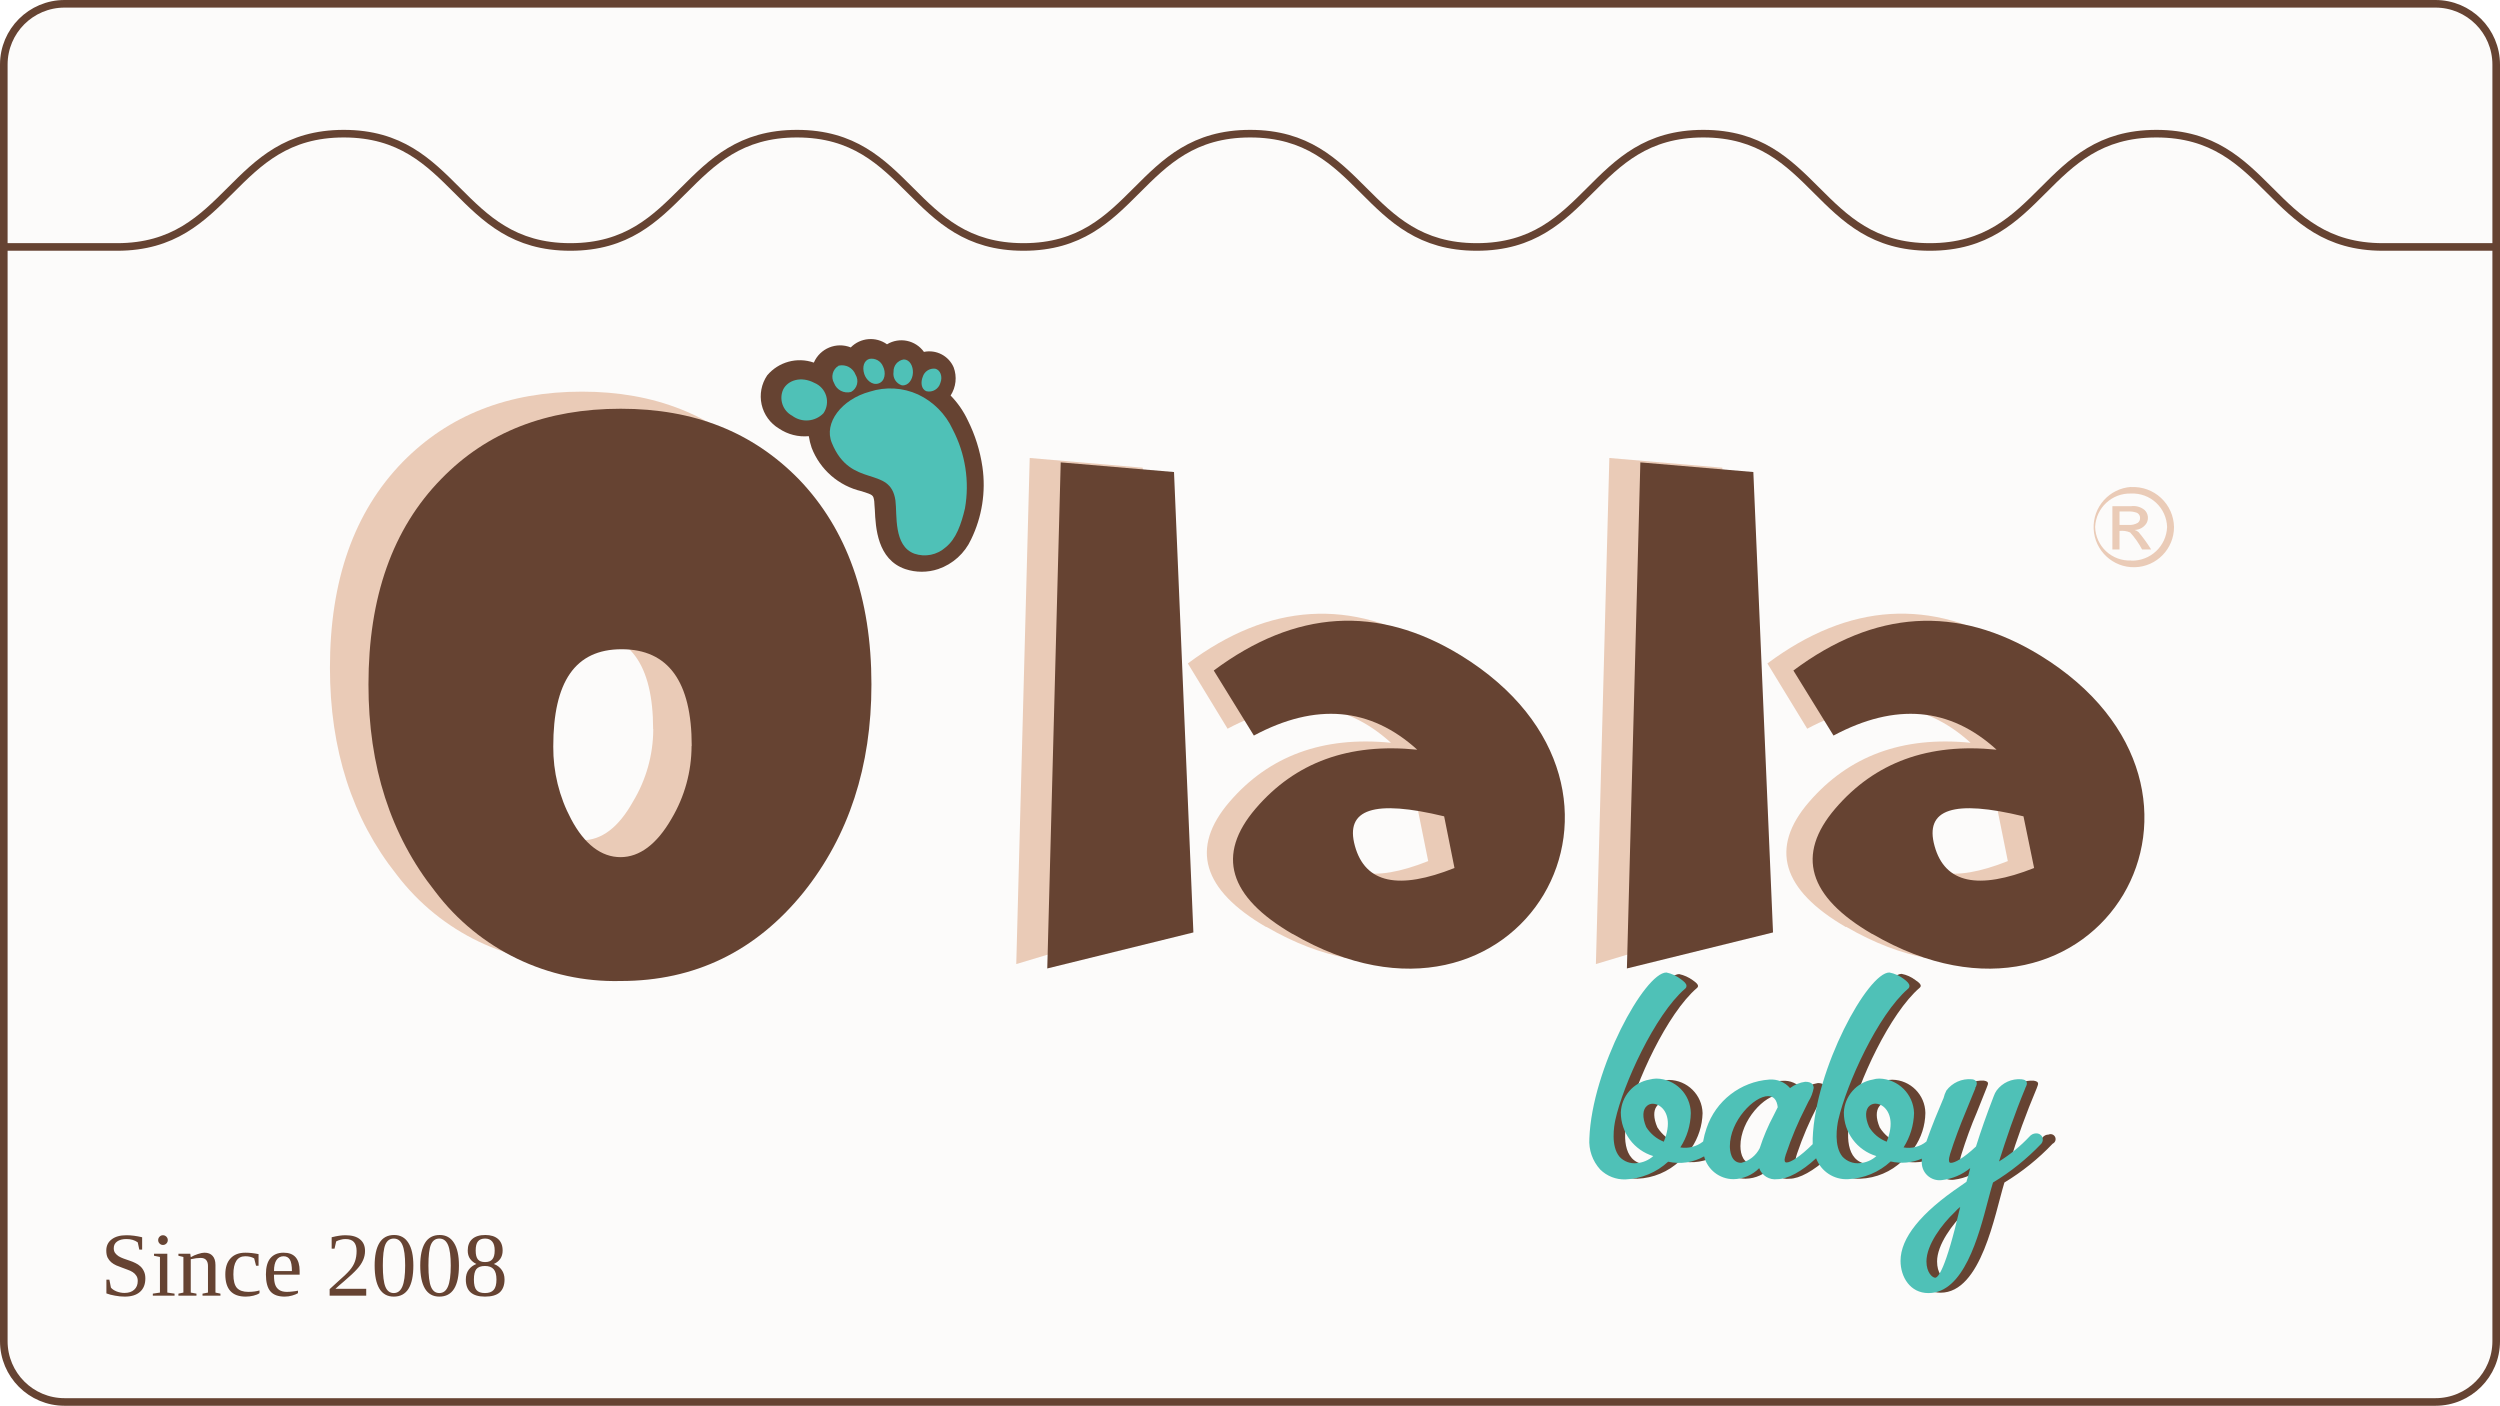
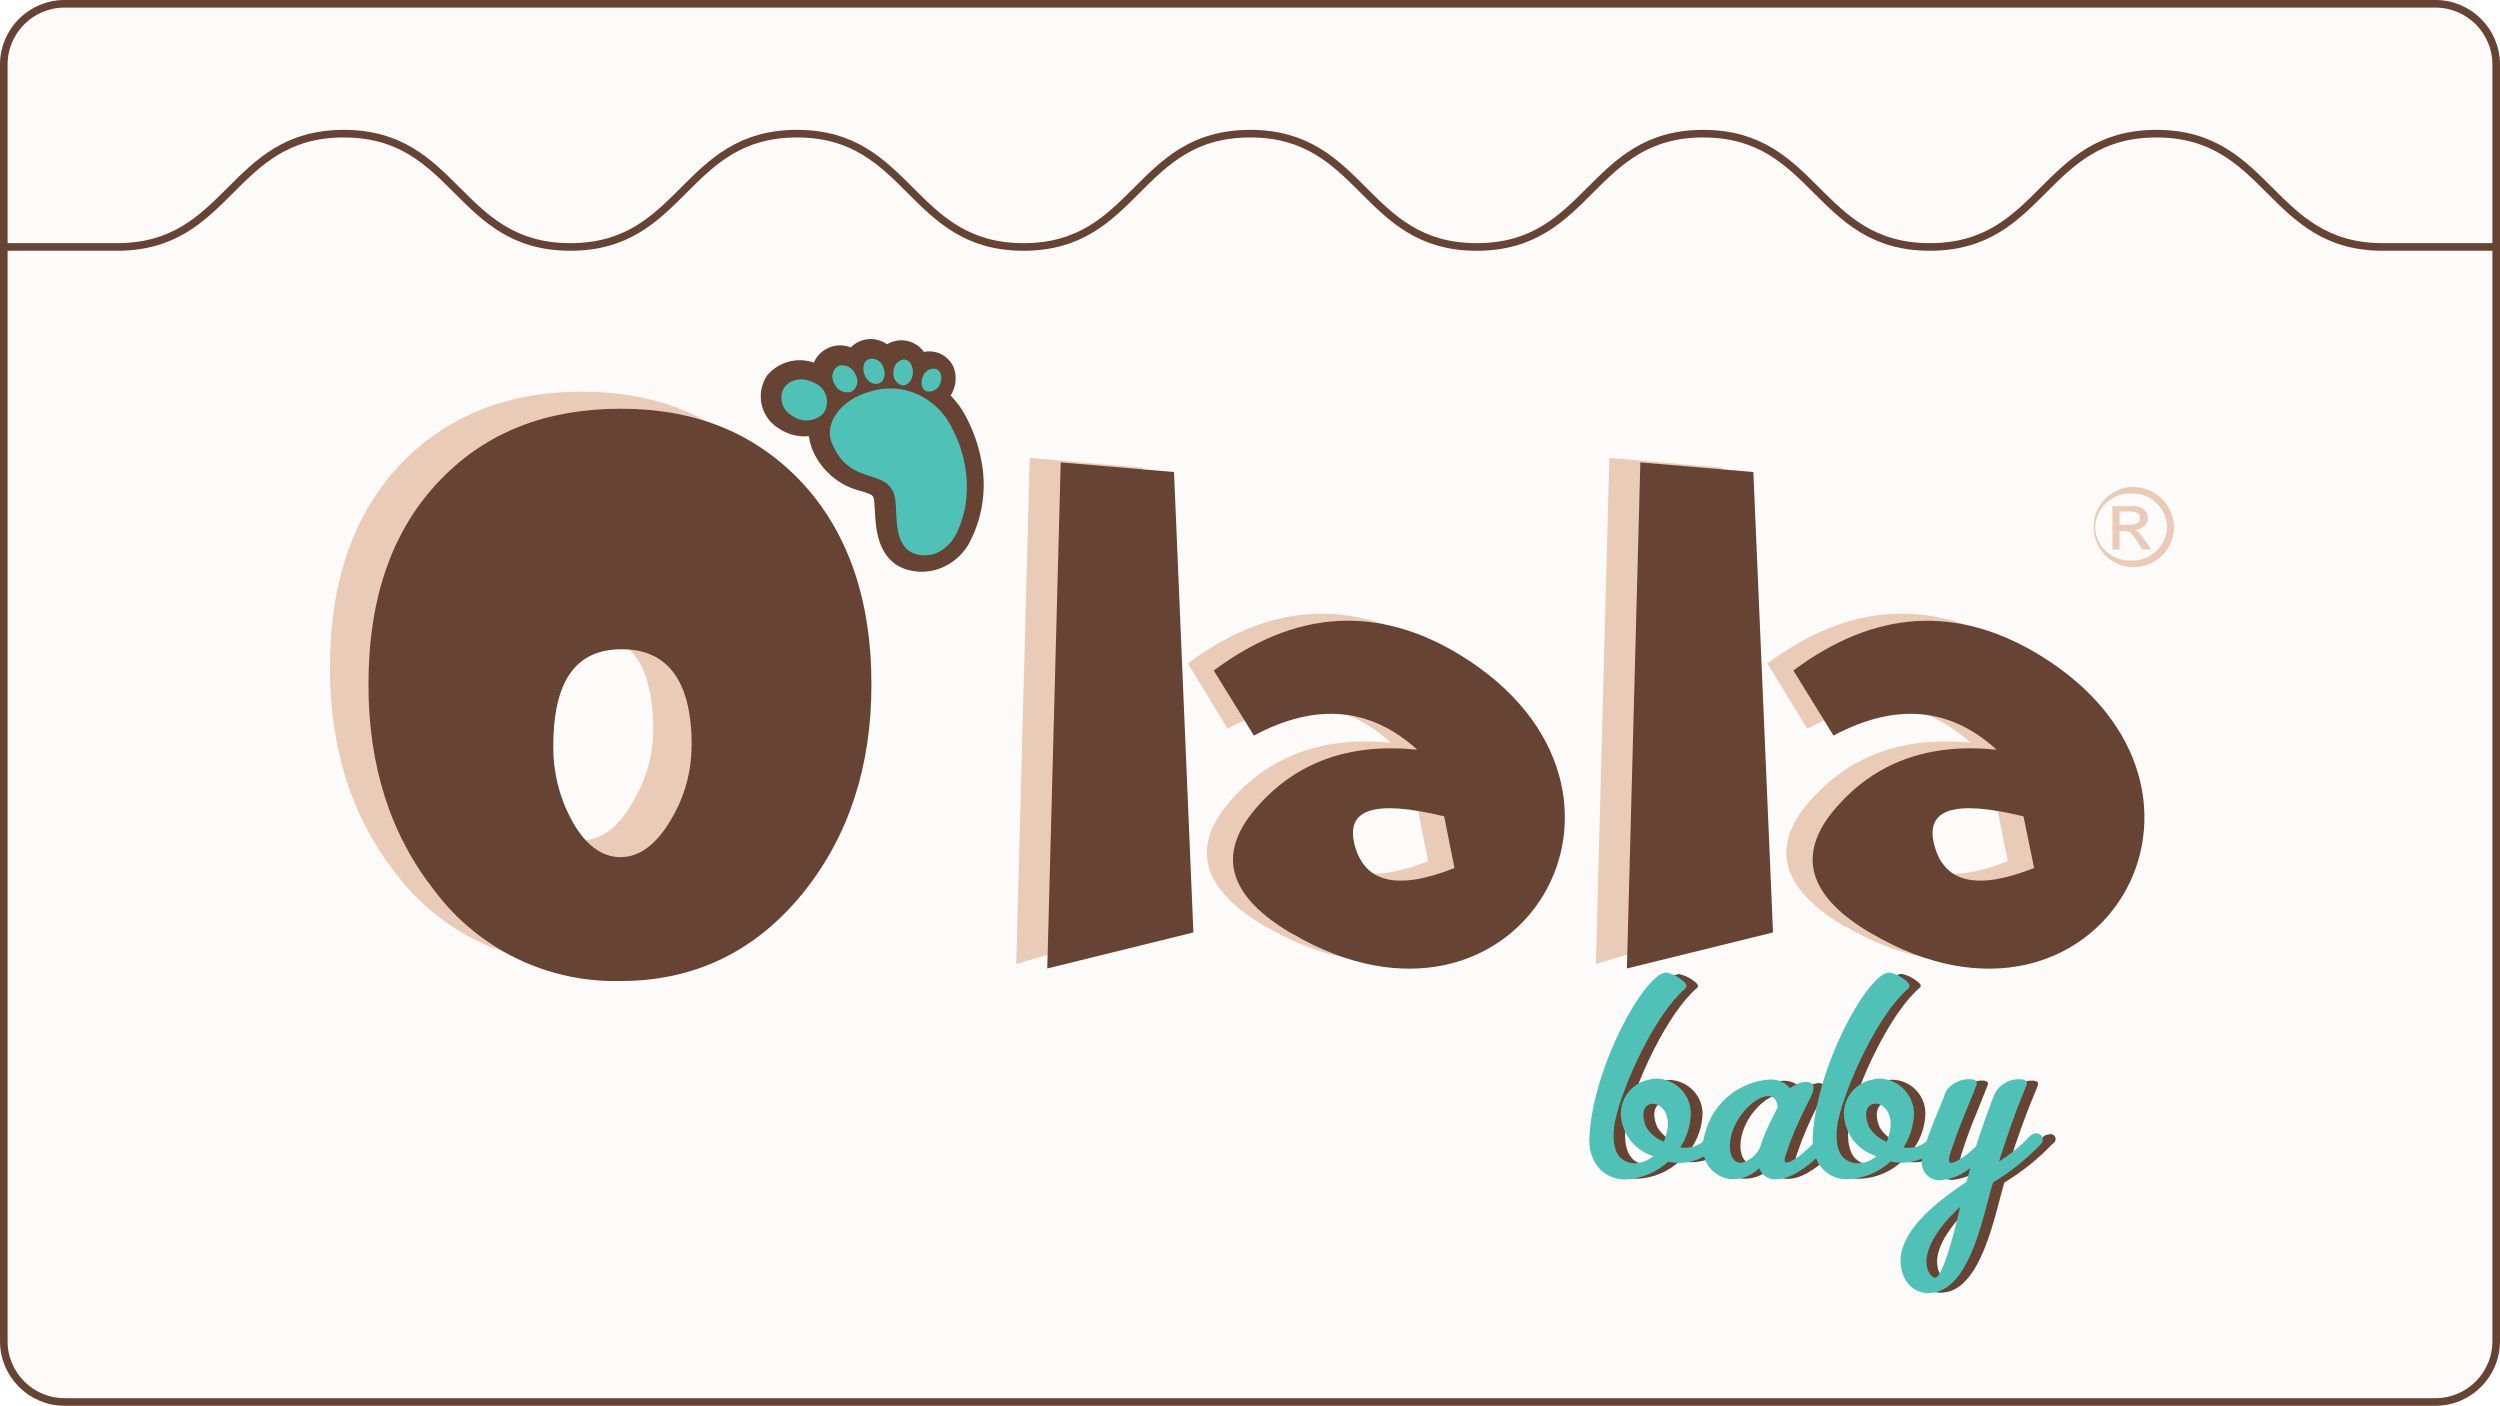
<svg xmlns="http://www.w3.org/2000/svg" id="Layer_1" data-name="Layer 1" viewBox="0 0 329 185">
  <defs>
    <style>.cls-1{fill:#fcfbfa;}.cls-1,.cls-2{stroke:#664332;stroke-linecap:round;stroke-linejoin:round;}.cls-2{fill:none;}.cls-3,.cls-6{fill:#664332;}.cls-4{fill:#4fc1b7;}.cls-5{fill:#eacbb7;}</style>
  </defs>
  <g id="Home_Big" data-name="Home Big">
    <rect class="cls-1" x="0.5" y="0.5" width="328" height="184" rx="8" />
    <path id="Wave_2" data-name="Wave 2" class="cls-2" d="M15.91,44.19H30.82c14.91,0,14.91-14.91,29.83-14.91S75.56,44.19,90.47,44.19s14.91-14.91,29.82-14.91,14.91,14.91,29.82,14.91S165,29.28,179.93,29.28s14.91,14.91,29.82,14.91,14.91-14.91,29.81-14.91,14.91,14.91,29.82,14.91,14.9-14.91,29.81-14.91S314.1,44.19,329,44.19h14.91" transform="translate(-15.41 -11.69)" />
    <path class="cls-3" d="M116.37,61.09a4.93,4.93,0,0,0,1.56,7,6,6,0,0,0,3.92,1,8.44,8.44,0,0,0,.37,1.52,9.3,9.3,0,0,0,6.59,5.73c1.52.49,1.52.49,1.65,1.31,0,.29.06.7.08,1.16.1,2.32.33,6.51,4,7.77a6.86,6.86,0,0,0,4.34,0,7.4,7.4,0,0,0,4.33-3.91,16.44,16.44,0,0,0,1.49-9.52A20.25,20.25,0,0,0,142.77,67a11.91,11.91,0,0,0-2.26-3.26,4.15,4.15,0,0,0,.4-3.71A3.49,3.49,0,0,0,137,58a3.65,3.65,0,0,0-4.86-1,3.68,3.68,0,0,0-4.77.41,3.77,3.77,0,0,0-4.86,2A5.6,5.6,0,0,0,116.37,61.09Z" transform="translate(-15.41 -11.69)" />
    <path class="cls-4" d="M122.59,62.08c-1.77-.93-3.5-.35-4.11.86a2.67,2.67,0,0,0,1.18,3.46,3.12,3.12,0,0,0,4.12-.33A2.68,2.68,0,0,0,122.59,62.08Z" transform="translate(-15.41 -11.69)" />
    <path class="cls-4" d="M125.18,62.12a1.87,1.87,0,0,0,2.23,1.15A1.62,1.62,0,0,0,128,61a1.91,1.91,0,0,0-2.22-1.19A1.69,1.69,0,0,0,125.18,62.12Z" transform="translate(-15.41 -11.69)" />
    <path class="cls-4" d="M131,62.16c-.84.26-1.61-.5-1.85-1.24-.32-1,0-1.8.67-2a1.62,1.62,0,0,1,1.8,1C132,60.67,131.93,61.88,131,62.16Z" transform="translate(-15.41 -11.69)" />
    <path class="cls-4" d="M133,60.63a1.58,1.58,0,0,0,1.1,1.77c.85.09,1.41-.76,1.45-1.64s-.4-1.74-1.19-1.77A1.58,1.58,0,0,0,133,60.63Z" transform="translate(-15.41 -11.69)" />
    <path class="cls-4" d="M136.84,61.29c-.27.66-.24,1.61.5,1.89a1.54,1.54,0,0,0,1.81-1.06c.36-.87,0-1.76-.67-1.91A1.52,1.52,0,0,0,136.84,61.29Z" transform="translate(-15.41 -11.69)" />
    <path class="cls-4" d="M142.4,78.59a16.34,16.34,0,0,0-1.61-10.38,9.44,9.44,0,0,0-4.57-4.61,8.79,8.79,0,0,0-6.34-.37c-3.71,1-6.1,4.12-5,6.75,2.48,6.1,7.71,2.89,8.37,7.58.24,1.81-.29,6,2.51,7a4.14,4.14,0,0,0,4.08-.83C141.24,82.63,141.92,80.64,142.4,78.59Z" transform="translate(-15.41 -11.69)" />
    <path class="cls-5" d="M296.32,81.43a1.89,1.89,0,0,0,1.58-.9,1.43,1.43,0,0,0-.26-1.72,2.3,2.3,0,0,0-1.83-.5H293.4V84h.94V81.56a2.78,2.78,0,0,1,1.4.2A11,11,0,0,1,297.31,84h1.19a20.12,20.12,0,0,0-1.64-2.27A1.3,1.3,0,0,0,296.32,81.43Zm-.78-.66h-1.2V79h1.16a2.83,2.83,0,0,1,1,.13.72.72,0,0,1,.54.74.74.74,0,0,1-.29.62A2.09,2.09,0,0,1,295.54,80.77Zm.33-5a5.29,5.29,0,1,0,5.64,5.27A5.36,5.36,0,0,0,295.87,75.79Zm0,9.68a4.53,4.53,0,0,1-4.74-4.41,4.59,4.59,0,0,1,4.74-4.4,4.54,4.54,0,0,1,4.73,4.4A4.6,4.6,0,0,1,295.87,85.47Z" transform="translate(-15.41 -11.69)" />
    <path class="cls-5" d="M182.06,133.7c-8.44-4.9-10.05-10.42-4.86-16.47s12.28-8.69,21.26-7.79q-9.27-8.4-21.5-1.85L171.73,99q16.07-12,32.45-2c28.88,17.76,7.62,54-22.12,36.66Zm21.3-8.69L202,118.26q-13.78-3.41-11.74,3.87t13.1,2.88Z" transform="translate(-15.41 -11.69)" />
    <path class="cls-3" d="M185.52,134.61c-8.44-4.9-10.09-10.42-4.86-16.52s12.28-8.65,21.26-7.74q-9.27-8.4-21.5-1.86l-5.28-8.56c10.75-8,21.55-8.69,32.5-2,28.87,17.75,7.62,54-22.12,36.66Zm21.3-8.69-1.36-6.8c-9.19-2.22-13.1-1-11.74,3.91s5.77,5.81,13.1,2.89Z" transform="translate(-15.41 -11.69)" />
-     <text class="cls-6" transform="translate(13.19 170.51)">Since 2008</text>
    <path class="cls-5" d="M258.34,133.7c-8.44-4.9-10.09-10.42-4.86-16.47s12.28-8.69,21.26-7.79q-9.27-8.4-21.5-1.85L248,99c10.75-8,21.54-8.69,32.49-2,28.88,17.76,7.62,54-22.12,36.66Zm21.3-8.69-1.36-6.75q-13.78-3.41-11.74,3.87t13.1,2.88Z" transform="translate(-15.41 -11.69)" />
    <path class="cls-3" d="M261.8,134.61c-8.44-4.9-10.09-10.42-4.86-16.52s12.28-8.65,21.22-7.74q-9.21-8.4-21.46-1.86l-5.28-8.56q16.07-12,32.46-2c28.92,17.75,7.66,54-22.08,36.66Zm21.3-8.69-1.4-6.8c-9.15-2.22-13.06-1-11.7,3.91s5.73,5.81,13.1,2.89Z" transform="translate(-15.41 -11.69)" />
    <path class="cls-5" d="M125,99.56q0,16.18-8.94,27.3-9.39,11.69-24,11.66A29.73,29.73,0,0,1,67.6,126.78q-8.77-11.06-8.77-27.22,0-17.24,9.56-27.06Q77.47,63.23,92,63.23c9.55,0,17.38,3.09,23.39,9.31,6.39,6.59,9.6,15.57,9.6,27Zm-23.64,8.07c0-8.49-3.09-12.73-9.23-12.73s-9,4.29-9,12.81a20.58,20.58,0,0,0,2.35,9.56c1.81,3.33,4,5,6.55,5s4.78-1.69,6.67-5.07a18.55,18.55,0,0,0,2.68-9.55Z" transform="translate(-15.41 -11.69)" />
    <polygon class="cls-5" points="152.94 121.11 133.74 126.87 135.51 60.27 150.38 61.55 152.94 121.11" />
    <polygon class="cls-3" points="157.05 122.71 137.82 127.45 139.59 60.85 154.5 62.12 157.05 122.71" />
    <polygon class="cls-5" points="229.22 121.11 210.02 126.87 211.79 60.27 226.66 61.55 229.22 121.11" />
    <path class="cls-3" d="M285,161a1,1,0,0,0-.78.37,19.06,19.06,0,0,1-4.41,3.54c1.07-3.5,2.23-6.67,3.63-10,.16-.49.45-.86-.37-1a3.56,3.56,0,0,0-3.13,1.4,5.21,5.21,0,0,0-.42.95c-.9,2.23-1.6,4.2-2.26,6.43-1.61,1.52-2.88,2.22-3.42,2.22-.33,0-.49-.21-.49-.58a4.7,4.7,0,0,1,.2-.78c.54-1.73,1.28-3.79,2-5.44l1.28-3.21c.16-.49.49-.86-.33-1a3.74,3.74,0,0,0-3.18,1.4,5.63,5.63,0,0,0-.37.95c-.64,1.61-1.52,3.63-2.26,5.75a3.8,3.8,0,0,1-3.38.76,8.25,8.25,0,0,0,1.48-4.61,4.44,4.44,0,0,0-4.36-4.37,3.26,3.26,0,0,0-.87.12c-5.15,1.2-4.82,8,.79,9.85a3.93,3.93,0,0,1-2.52,1.15c-3.46.17-3.46-3.58-3-5.89,1.07-4.86,5.31-14,9.22-17.34.33-.29,0-.62-.57-1a4.33,4.33,0,0,0-1.82-.82c-2.67,0-9.59,12.6-9.92,21.66a8.07,8.07,0,0,0,0,.87c-1.7,1.68-3,2.47-3.58,2.47-.29,0-.46-.17-.46-.54a4.3,4.3,0,0,1,.21-.82,43.27,43.27,0,0,1,2.64-6.18,8.65,8.65,0,0,0,1-2.43c0-.41-.28-.66-.9-.66a4.11,4.11,0,0,0-2,.91,3.05,3.05,0,0,0-2.72-1.2c-2.76,0-6.63,2.19-8.07,6.31a11.1,11.1,0,0,0-.45,1.74,3.79,3.79,0,0,1-3.42.81,8.58,8.58,0,0,0,1.48-4.61,4.48,4.48,0,0,0-4.41-4.37,2.91,2.91,0,0,0-.82.12c-5.19,1.2-4.86,8,.74,9.85a3.81,3.81,0,0,1-2.47,1.15c-3.5.17-3.5-3.58-3-5.89,1.11-4.86,5.31-14,9.23-17.34.33-.29,0-.62-.54-1a4.83,4.83,0,0,0-1.81-.82c-2.72,0-9.6,12.6-9.93,21.66-.12,3.71,2,5.27,4.45,5.27a8.64,8.64,0,0,0,5.56-2.34,6.7,6.7,0,0,0,4.93-.78,3.77,3.77,0,0,0,3.72,3.12,4.7,4.7,0,0,0,3.46-1.6,2.09,2.09,0,0,0,2.35,1.6c1.26,0,3.14-1,5.13-2.86a4.14,4.14,0,0,0,4.18,2.86,8.49,8.49,0,0,0,5.52-2.34,6.52,6.52,0,0,0,4.37-.47c0,.2,0,.4,0,.59a2.15,2.15,0,0,0,2.43,2.35,7.42,7.42,0,0,0,4-1.81c-.17.74-.37,1.48-.58,2.3l-.86.58c-4.33,2.92-7.83,6.34-7.83,9.72,0,2.1,1.28,4.08,3.5,4.08,5.36,0,7.13-10.34,8.4-14.5a30.54,30.54,0,0,0,6.35-5.11A.65.65,0,0,0,285,161Zm-48.89,1.15a5.22,5.22,0,0,1-2.59-2.1C231.33,155,238.78,155.78,236.06,162.16ZM251,157.67a34.23,34.23,0,0,0-2.3,5.19,3.83,3.83,0,0,1-2.6,2c-1.19,0-1.65-1.15-1.65-2.35,0-3.42,3.22-6.75,5.19-6.75.75,0,1.36.45,1.49,1.65Zm14.34,4.49a5.15,5.15,0,0,1-2.56-2.1C260.65,155,268.11,155.78,265.35,162.16ZM271.69,180c-.66,0-1.36-.79-1.36-2.31,0-2.18,2-4.9,3.79-6.63a4.77,4.77,0,0,1,1.07-.91C274.86,171.55,273,180,271.69,180Z" transform="translate(-15.41 -11.69)" />
    <polygon class="cls-3" points="233.33 122.71 214.1 127.45 215.87 60.85 230.74 62.12 233.33 122.71" />
    <path class="cls-3" d="M130.09,101.78q0,16.18-8.94,27.35c-6.26,7.74-14.29,11.66-24.06,11.66A29.66,29.66,0,0,1,72.67,129q-8.78-11.07-8.77-27.23c0-11.49,3.17-20.51,9.59-27.06,6-6.18,13.88-9.23,23.6-9.23s17.38,3.09,23.44,9.27c6.34,6.59,9.56,15.61,9.56,27Zm-23.65,8.07c0-8.48-3.09-12.72-9.22-12.72s-9,4.28-9,12.81a20,20,0,0,0,2.35,9.55c1.77,3.34,4,5,6.5,5s4.78-1.69,6.72-5.07a18.81,18.81,0,0,0,2.63-9.56Z" transform="translate(-15.41 -11.69)" />
    <path class="cls-4" d="M284.17,161.32a.84.84,0,0,0-.82-.48,1.17,1.17,0,0,0-.87.43,19.78,19.78,0,0,1-4,3.27c1-3.13,2-6.12,3.44-9.6,0-.06.05-.12.07-.17.12-.26.23-.5.11-.72s-.3-.28-.68-.33a3.68,3.68,0,0,0-3.25,1.47,2.9,2.9,0,0,0-.37.72l-.1.26c-.87,2.26-1.57,4.23-2.25,6.4-1.68,1.58-2.81,2.15-3.28,2.15-.15,0-.28,0-.28-.42a2.19,2.19,0,0,1,.1-.52l.05-.21c.56-1.8,1.38-3.95,2-5.42l1.32-3.23c0-.07,0-.14.07-.2.1-.25.19-.49.07-.69a.77.77,0,0,0-.61-.31,3.76,3.76,0,0,0-3.34,1.49,4.28,4.28,0,0,0-.37,1l-.06.13c-.67,1.58-1.49,3.53-2.2,5.58a3.72,3.72,0,0,1-3,.77,8.9,8.9,0,0,0,1.38-4.52,4.68,4.68,0,0,0-4.57-4.54,3,3,0,0,0-.86.13,4.6,4.6,0,0,0-3.81,4.33,6,6,0,0,0,4.28,5.74,3.61,3.61,0,0,1-2.17.93,2.74,2.74,0,0,1-2.28-.84c-1.18-1.4-.73-4.07-.56-4.85,1.09-4.74,5.2-13.82,9.18-17.26a.45.45,0,0,0,.18-.38c0-.29-.28-.56-.74-.91a4.58,4.58,0,0,0-1.9-.85c-2.84,0-9.76,12.68-10.09,21.83,0,.24,0,.46,0,.67v.09c-1.67,1.67-2.92,2.41-3.41,2.41-.14,0-.29,0-.29-.37a2.63,2.63,0,0,1,.13-.55c0-.08.05-.15.07-.22a43.9,43.9,0,0,1,2.59-6.16l.35-.71a5,5,0,0,0,.69-1.79c0-.31-.14-.82-1.11-.82a4.21,4.21,0,0,0-2,.83,3.27,3.27,0,0,0-2.72-1.12,9.42,9.42,0,0,0-8.27,6.41,11.21,11.21,0,0,0-.45,1.74,3.82,3.82,0,0,1-3,.78,8.58,8.58,0,0,0,1.38-4.52,4.6,4.6,0,0,0-4.53-4.54,3.83,3.83,0,0,0-.9.13,4.59,4.59,0,0,0-3.78,4.32,6,6,0,0,0,4.27,5.75,3.68,3.68,0,0,1-2.2.93,2.66,2.66,0,0,1-2.23-.83c-1.19-1.4-.73-4.08-.56-4.86,1-4.59,5.18-13.81,9.17-17.26a.46.46,0,0,0,.19-.39c0-.29-.32-.57-.78-.9a4.72,4.72,0,0,0-1.86-.85c-2.86,0-9.8,12.68-10.14,21.83A5.52,5.52,0,0,0,226,165.6a4.51,4.51,0,0,0,3.34,1.3,8.83,8.83,0,0,0,5.6-2.33,6.66,6.66,0,0,0,4.73-.7,4,4,0,0,0,3.84,3,4.84,4.84,0,0,0,3.41-1.45,2.22,2.22,0,0,0,2.39,1.45c1.35,0,3.2-1,5.1-2.75a4.25,4.25,0,0,0,4.21,2.75,8.83,8.83,0,0,0,5.6-2.33,6.66,6.66,0,0,0,4.1-.37c0,.1,0,.21,0,.31a2.34,2.34,0,0,0,2.64,2.51,7.17,7.17,0,0,0,3.73-1.58c-.13.53-.28,1.09-.5,1.81l-.77.54c-5.24,3.55-7.9,6.86-7.9,9.86,0,2.11,1.26,4.24,3.67,4.24,4.64,0,6.59-7.39,7.87-12.29.23-.87.43-1.63.63-2.26a30.65,30.65,0,0,0,6.36-5.11A.84.84,0,0,0,284.17,161.32Zm-20.47.62a4.64,4.64,0,0,1-2.32-1.94c-.56-1.28-.52-2.34.1-2.82a1.22,1.22,0,0,1,.76-.25,1.76,1.76,0,0,1,1,.37C264.13,158,264.67,159.52,263.7,161.94Zm-15.61-6c.73,0,1.16.49,1.27,1.46l-.1.2h0c-.11.24-.26.54-.44.88a26.17,26.17,0,0,0-1.83,4.31,3.67,3.67,0,0,1-2.44,1.93c-1.38,0-1.49-1.68-1.49-2.19C243.06,159.2,246.24,155.94,248.09,155.94Zm-13.72,6a4.8,4.8,0,0,1-2.32-1.93c-.54-1.28-.49-2.34.14-2.82a1.17,1.17,0,0,1,.75-.25,1.71,1.71,0,0,1,1,.38C234.83,158,235.36,159.52,234.37,161.93Zm39,8.59c-1.94,8.4-2.94,9.31-3.29,9.31s-1.15-.66-1.15-2.14c0-2.17,2-4.87,3.75-6.52A4.71,4.71,0,0,1,273.37,170.52Z" transform="translate(-15.41 -11.69)" />
  </g>
</svg>
